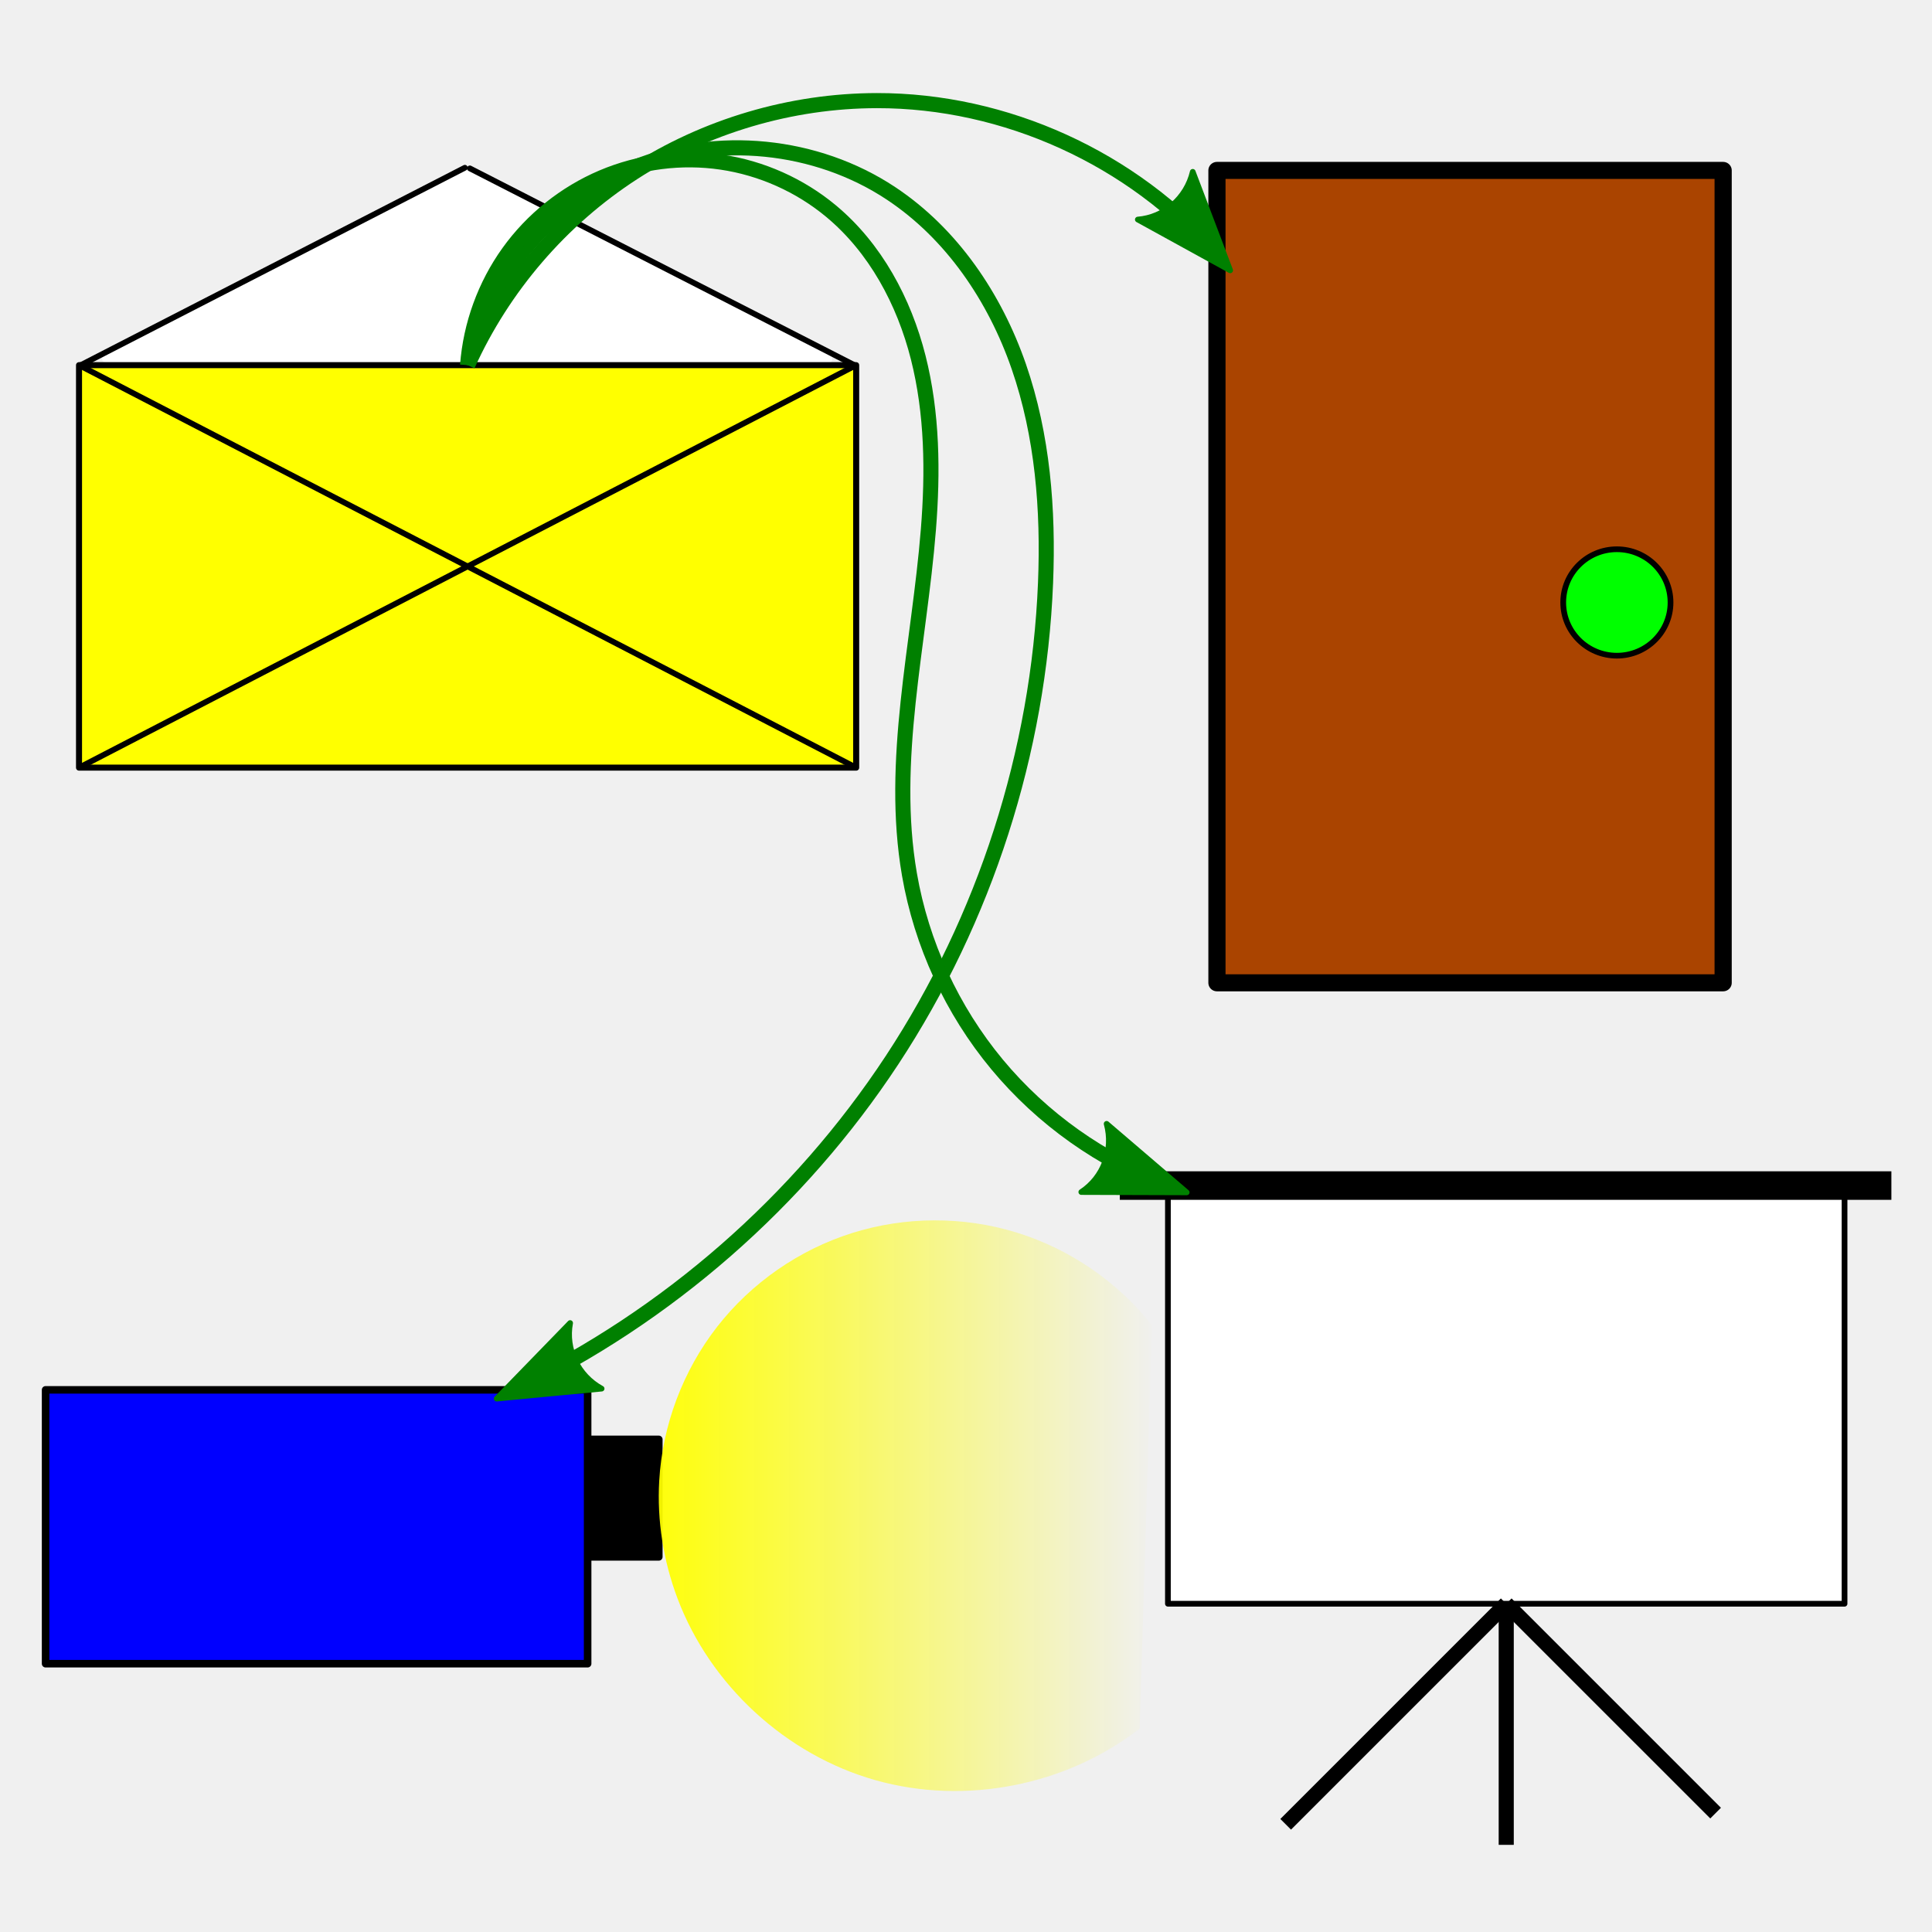
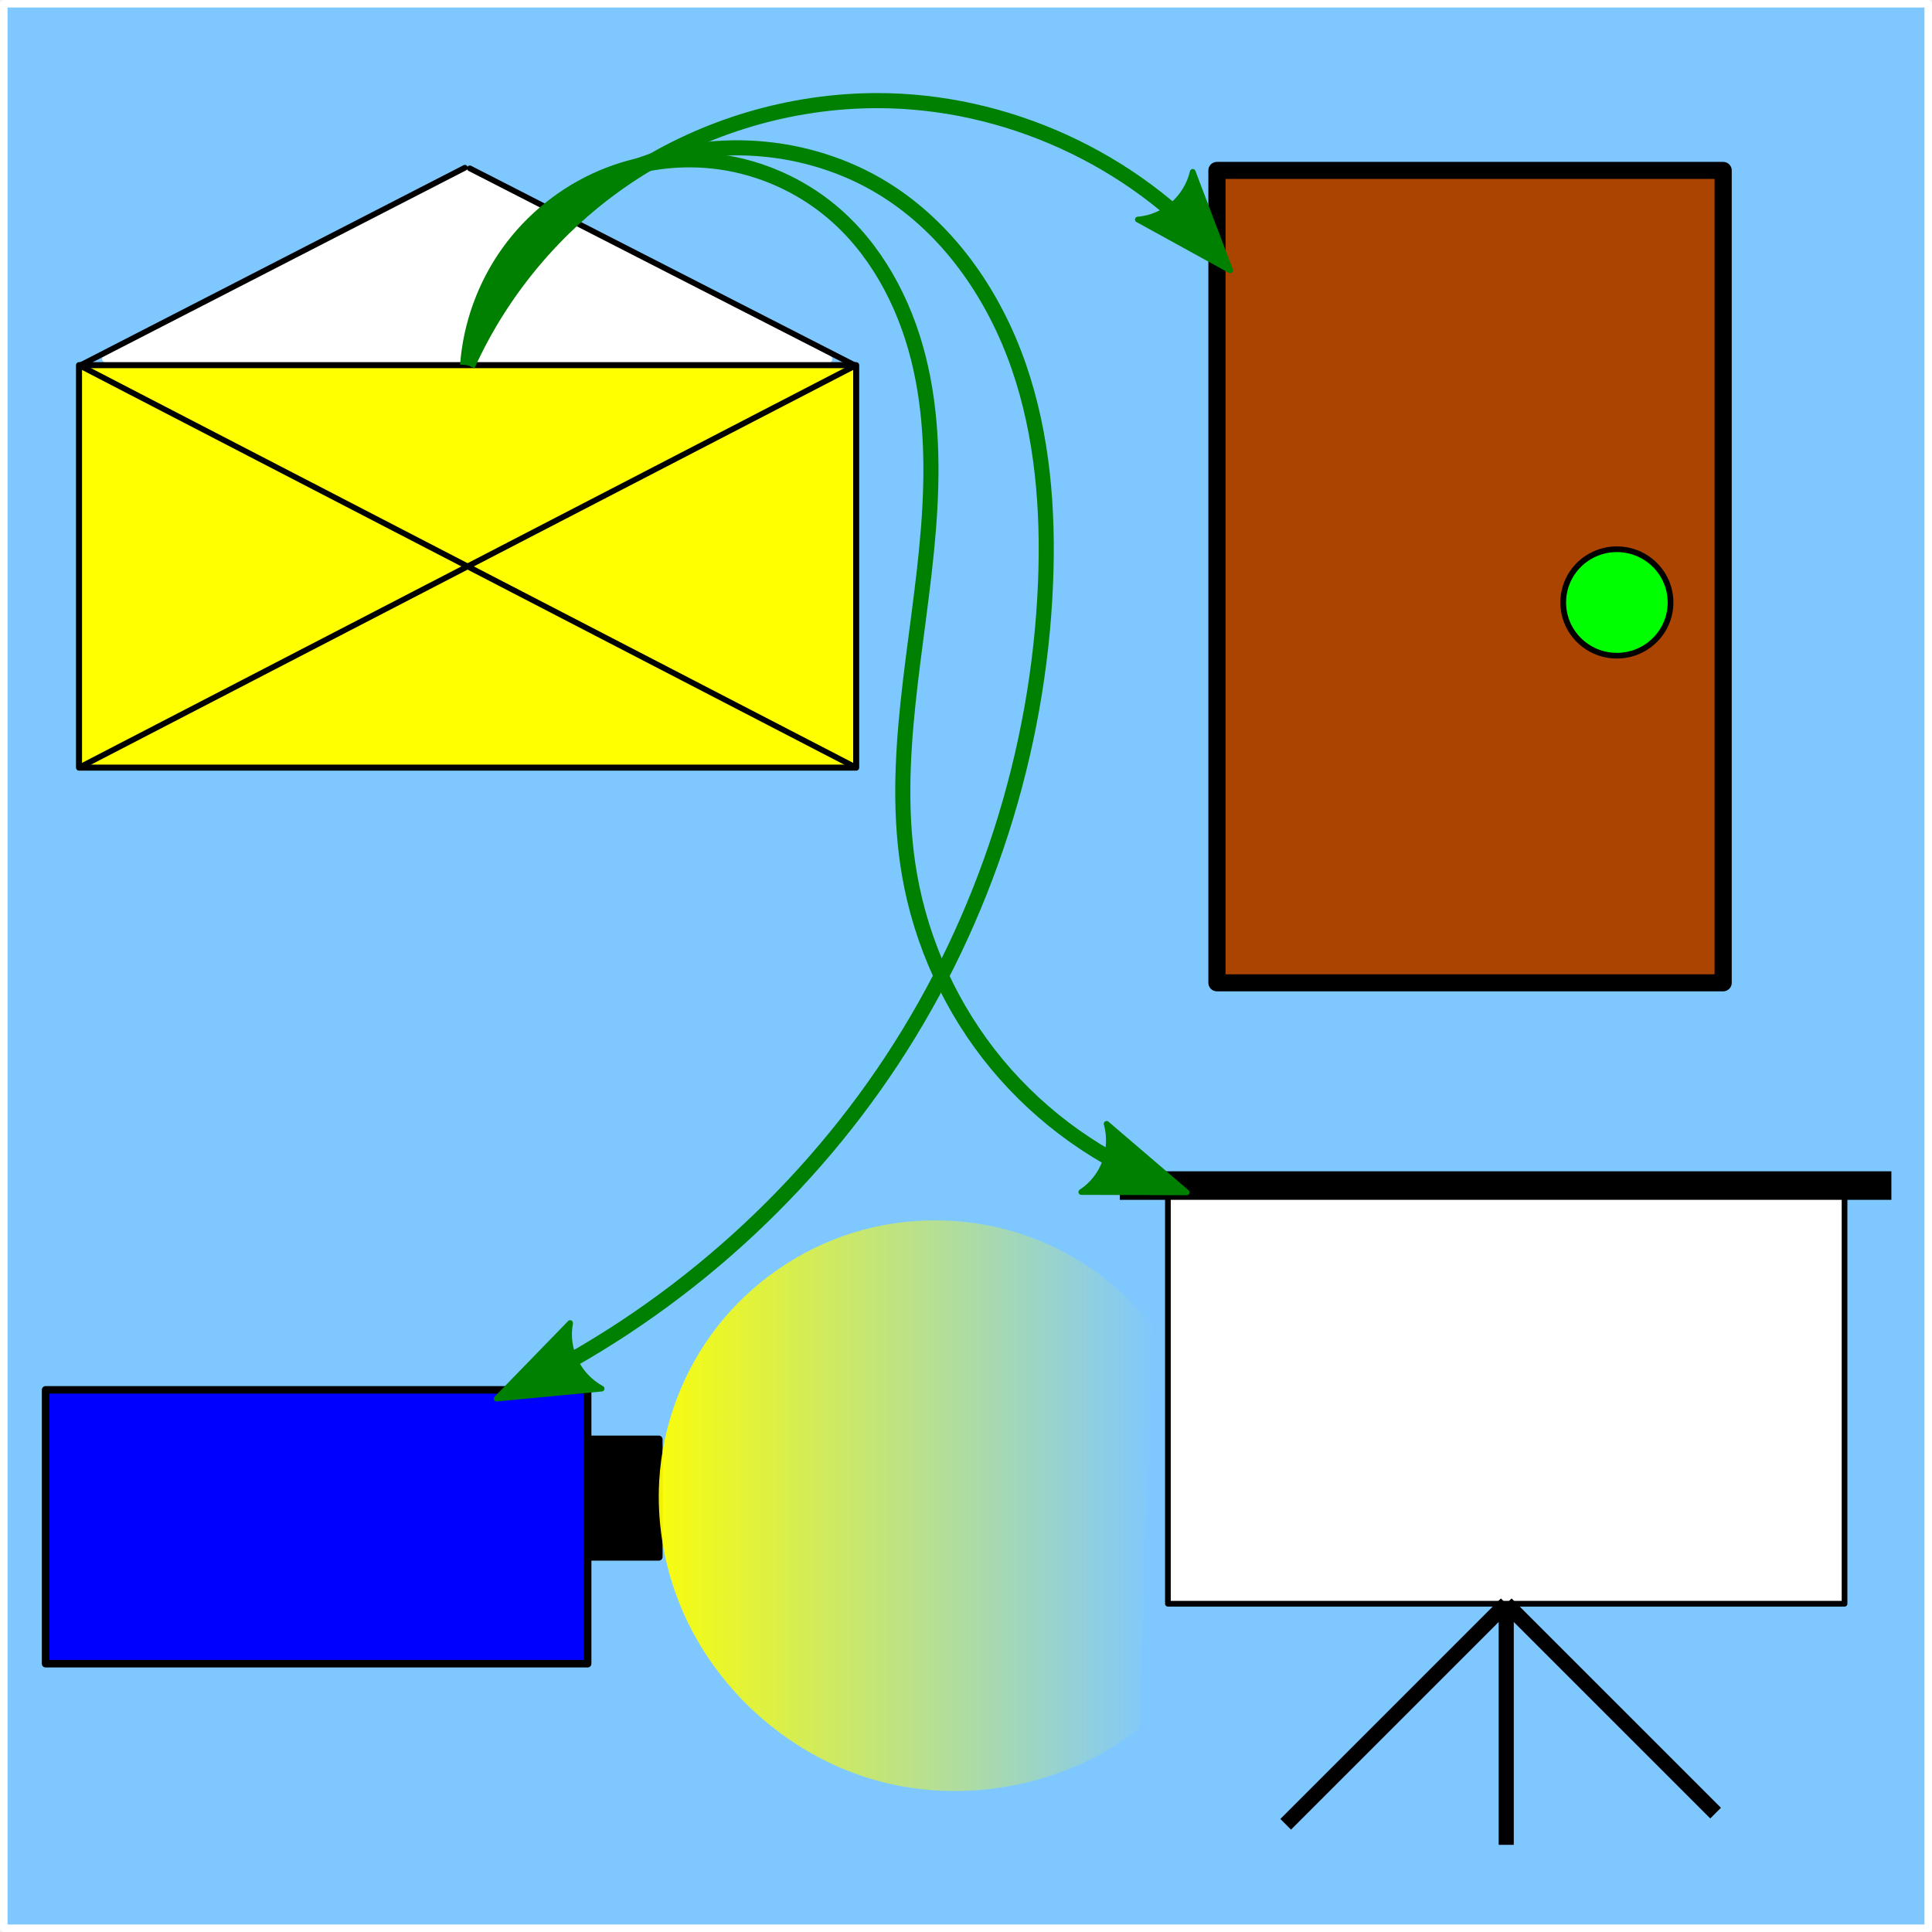
<svg xmlns="http://www.w3.org/2000/svg" xmlns:xlink="http://www.w3.org/1999/xlink" width="128.0px" height="128.0px" viewBox="0 0 128.0 128.0" version="1.1" id="SVGRoot">
  <defs id="defs1221">
    <marker style="overflow:visible;" id="marker3574" refX="0.0" refY="0.0" orient="auto">
      <path transform="scale(0.6) rotate(180) translate(0,0)" d="M 8.719,4.034 L -2.207,0.016 L 8.719,-4.002 C 6.973,-1.63 6.983,1.616 8.719,4.034 z " style="stroke:context-stroke;fill-rule:evenodd;fill:context-stroke;stroke-width:0.625;stroke-linejoin:round;" id="path3572" />
    </marker>
    <marker style="overflow:visible;" id="Arrow2Mend" refX="0.0" refY="0.0" orient="auto">
      <path transform="scale(0.6) rotate(180) translate(0,0)" d="M 8.719,4.034 L -2.207,0.016 L 8.719,-4.002 C 6.973,-1.63 6.983,1.616 8.719,4.034 z " style="stroke:context-stroke;fill-rule:evenodd;fill:context-stroke;stroke-width:0.625;stroke-linejoin:round;" id="path3181" />
    </marker>
    <linearGradient id="linearGradient3063">
      <stop style="stop-color:#ffff00;stop-opacity:1;" offset="0" id="stop3059" />
      <stop style="stop-color:#ffff00;stop-opacity:0;" offset="1" id="stop3061" />
    </linearGradient>
    <linearGradient xlink:href="#linearGradient3063" id="linearGradient3065" x1="41.542" y1="71.414" x2="55.567" y2="71.414" gradientUnits="userSpaceOnUse" gradientTransform="matrix(2.480278,0,0,1.25793,-61.19298,11.25192)" />
  </defs>
  <g id="layer1">
+     <rect style="fill:#7fc8ff;fill-opacity:1;stroke:#ffffff;stroke-width:0.5;stroke-linecap:round;stroke-linejoin:round" id="rect922" width="127.5" height="127.5" x="0.25" y="0.25" />
    <path style="fill:#ffffff;stroke:#ffffff;stroke-width:0.5;stroke-linecap:round;stroke-linejoin:round;stroke-miterlimit:4;stroke-dasharray:none" d="M 8.254,23.126 C 8.935,22.77 14.314,19.997 20.208,16.965 l 10.716,-5.514 9.506,4.854 c 5.228,2.67 10.62,5.446 11.982,6.169 l 2.476,1.314 -23.936,-0.007 -23.936,-0.007 z" id="path4372" />
    <g id="g14977" transform="matrix(1.751464,0,0,1.75443,3.022973,3.032539)" style="stroke-width:0.57">
      <rect style="fill:#ffff00;stroke:#000000;stroke-width:0.228;stroke-linecap:round;stroke-linejoin:round" id="rect14562" width="29.398" height="15.198" x="1.263" y="12.061" />
      <path style="fill:none;stroke:#000000;stroke-width:0.216;stroke-linecap:butt;stroke-linejoin:miter;stroke-miterlimit:4;stroke-dasharray:none;stroke-opacity:1" d="M 1.263,12.061 30.661,27.26" id="path14677" />
      <path style="fill:none;stroke:#000000;stroke-width:0.216;stroke-linecap:round;stroke-linejoin:miter;stroke-miterlimit:4;stroke-dasharray:none;stroke-opacity:1" d="M 16.048,4.63 30.644,12.085" id="path14677-6" />
      <path style="fill:none;stroke:#000000;stroke-width:0.216;stroke-linecap:butt;stroke-linejoin:miter;stroke-miterlimit:4;stroke-dasharray:none;stroke-opacity:1" d="M 1.263,27.26 30.661,12.061" id="path14794" />
      <path style="fill:none;stroke:#000000;stroke-width:0.216;stroke-linecap:round;stroke-linejoin:miter;stroke-miterlimit:4;stroke-dasharray:none;stroke-opacity:1" d="M 1.28,12.085 15.858,4.606" id="path14794-3" />
    </g>
    <g id="g2407" transform="matrix(1.664112,0,0,1.6506,-41.45824,-17.34726)" style="stroke-width:0.603">
      <rect style="fill:#aa4400;stroke:#000000;stroke-width:0.684;stroke-linecap:round;stroke-linejoin:round" id="rect1464" width="20.153" height="32.608" x="73.363" y="17.35" />
      <circle style="fill:#00ff00;stroke:#000000;stroke-width:0.228;stroke-linecap:round;stroke-linejoin:round;stroke-miterlimit:4;stroke-dasharray:none" id="path1592" cx="89.285" cy="34.692" r="2.136" />
    </g>
    <g id="g2403" transform="matrix(1.324732,0,0,1.324732,-14.59367,-5.653238)" style="stroke-width:0.755">
      <rect style="fill:#ffffff;stroke:#000000;stroke-width:0.285;stroke-linecap:round;stroke-linejoin:round;stroke-miterlimit:4;stroke-dasharray:none" id="rect1735" width="33.84" height="20.914" x="69.426" y="63.56" />
      <path style="fill:none;stroke:#000000;stroke-width:1.427;stroke-linecap:butt;stroke-linejoin:miter;stroke-miterlimit:4;stroke-dasharray:none;stroke-opacity:1" d="M 67.02,63.56 H 105.608" id="path1850" />
      <path style="fill:none;stroke:#000000;stroke-width:0.755px;stroke-linecap:butt;stroke-linejoin:miter;stroke-opacity:1" d="M 86.346,84.475 V 96.532" id="path2080" />
      <path style="fill:none;stroke:#000000;stroke-width:0.755px;stroke-linecap:butt;stroke-linejoin:miter;stroke-opacity:1" d="M 86.346,84.475 75.316,95.504" id="path2197" />
      <path style="fill:none;stroke:#000000;stroke-width:0.755px;stroke-linecap:butt;stroke-linejoin:miter;stroke-opacity:1" d="M 86.346,84.475 96.817,94.945" id="path2314" />
    </g>
    <rect style="fill:#0000ff;stroke:#000000;stroke-width:0.5;stroke-linecap:round;stroke-linejoin:round;stroke-miterlimit:4;stroke-dasharray:none" id="rect2431" width="35.911" height="18.143" x="3.021" y="92.081" />
    <rect style="fill:#000000;stroke:#000000;stroke-width:0.5;stroke-linecap:round;stroke-linejoin:round;stroke-miterlimit:4;stroke-dasharray:none" id="rect2681" width="4.581" height="7.784" x="39.066" y="95.363" />
    <path style="fill:url(#linearGradient3065);fill-opacity:1;stroke:none;stroke-width:1px;stroke-linecap:butt;stroke-linejoin:miter;stroke-opacity:1" d="m 76.326,87.807 c -2.285,-2.892 -5.463,-5.068 -8.986,-6.152 -3.523,-1.084 -7.375,-1.07 -10.89,0.038 -3.515,1.108 -6.678,3.306 -8.942,6.215 -2.264,2.908 -3.62,6.514 -3.833,10.193 -0.153,2.64 0.275,5.309 1.206,7.784 2.17,5.77 7.195,10.386 13.129,12.059 5.933,1.673 12.63,0.364 17.495,-3.422" id="path2909" />
    <path style="fill:none;stroke:#008000;stroke-width:1px;stroke-linecap:butt;stroke-linejoin:miter;stroke-opacity:1;marker-end:url(#Arrow2Mend)" d="M 30.98,24.193 C 33.322,19.011 37.181,14.527 41.957,11.44 46.732,8.353 52.406,6.674 58.092,6.666 66.602,6.654 75.044,10.495 80.627,16.919" id="path3150" />
    <path style="fill:none;stroke:#008000;stroke-width:1px;stroke-linecap:butt;stroke-linejoin:miter;stroke-opacity:1;marker-end:url(#marker3574)" d="m 30.98,24.193 c 1.262,-5.799 5.522,-10.859 11.02,-13.091 5.499,-2.232 12.08,-1.573 17.027,1.706 4.035,2.674 6.888,6.902 8.471,11.477 1.582,4.574 1.967,9.491 1.772,14.327 -0.452,11.198 -4.007,22.254 -10.166,31.617 -6.159,9.363 -14.905,17.005 -25.008,21.853" id="path3568" />
    <path style="fill:none;stroke:#008000;stroke-width:1px;stroke-linecap:butt;stroke-linejoin:miter;stroke-opacity:1;marker-end:url(#marker3574)" d="m 30.98,24.193 c 0.202,-2.676 1.153,-5.292 2.718,-7.473 1.565,-2.181 3.739,-3.919 6.21,-4.967 2.471,-1.048 5.232,-1.401 7.888,-1.01 2.655,0.391 5.197,1.526 7.261,3.242 2.942,2.446 4.838,5.989 5.777,9.698 0.939,3.709 0.978,7.592 0.674,11.406 -0.608,7.628 -2.559,15.298 -1.256,22.838 0.796,4.609 2.821,8.999 5.809,12.597 2.988,3.598 6.933,6.394 11.317,8.022" id="path3732" />
  </g>
</svg>
